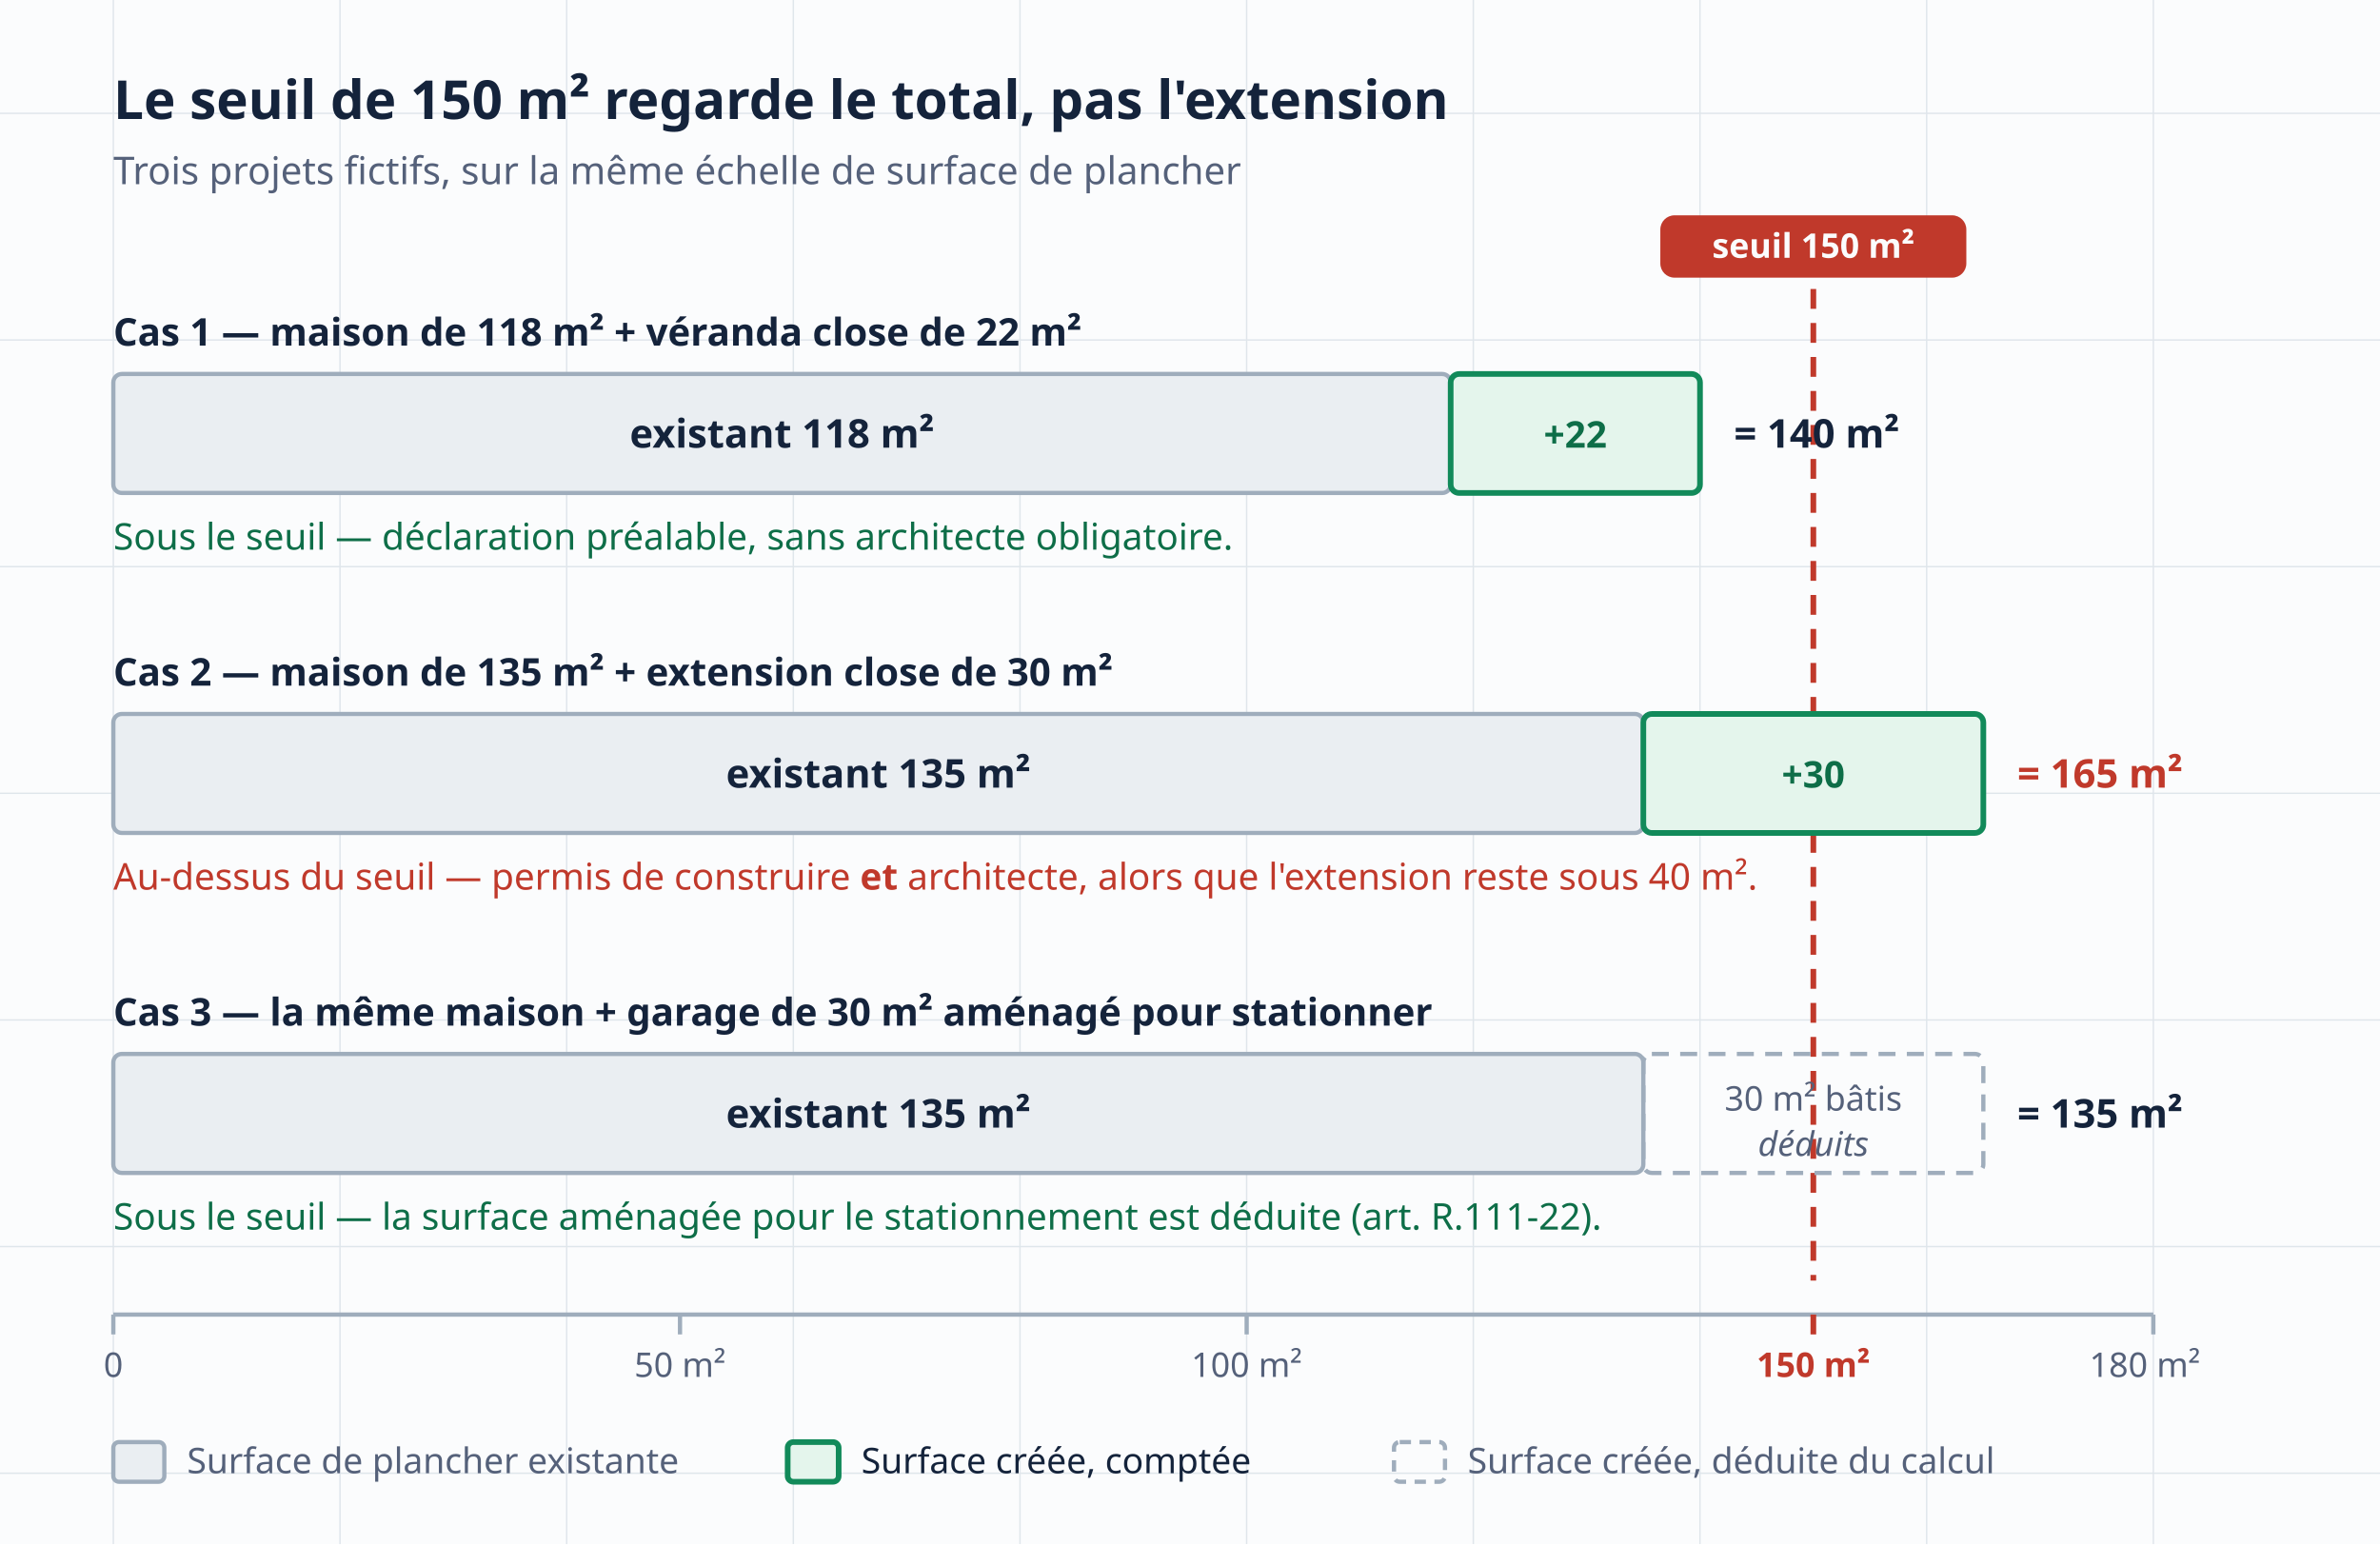
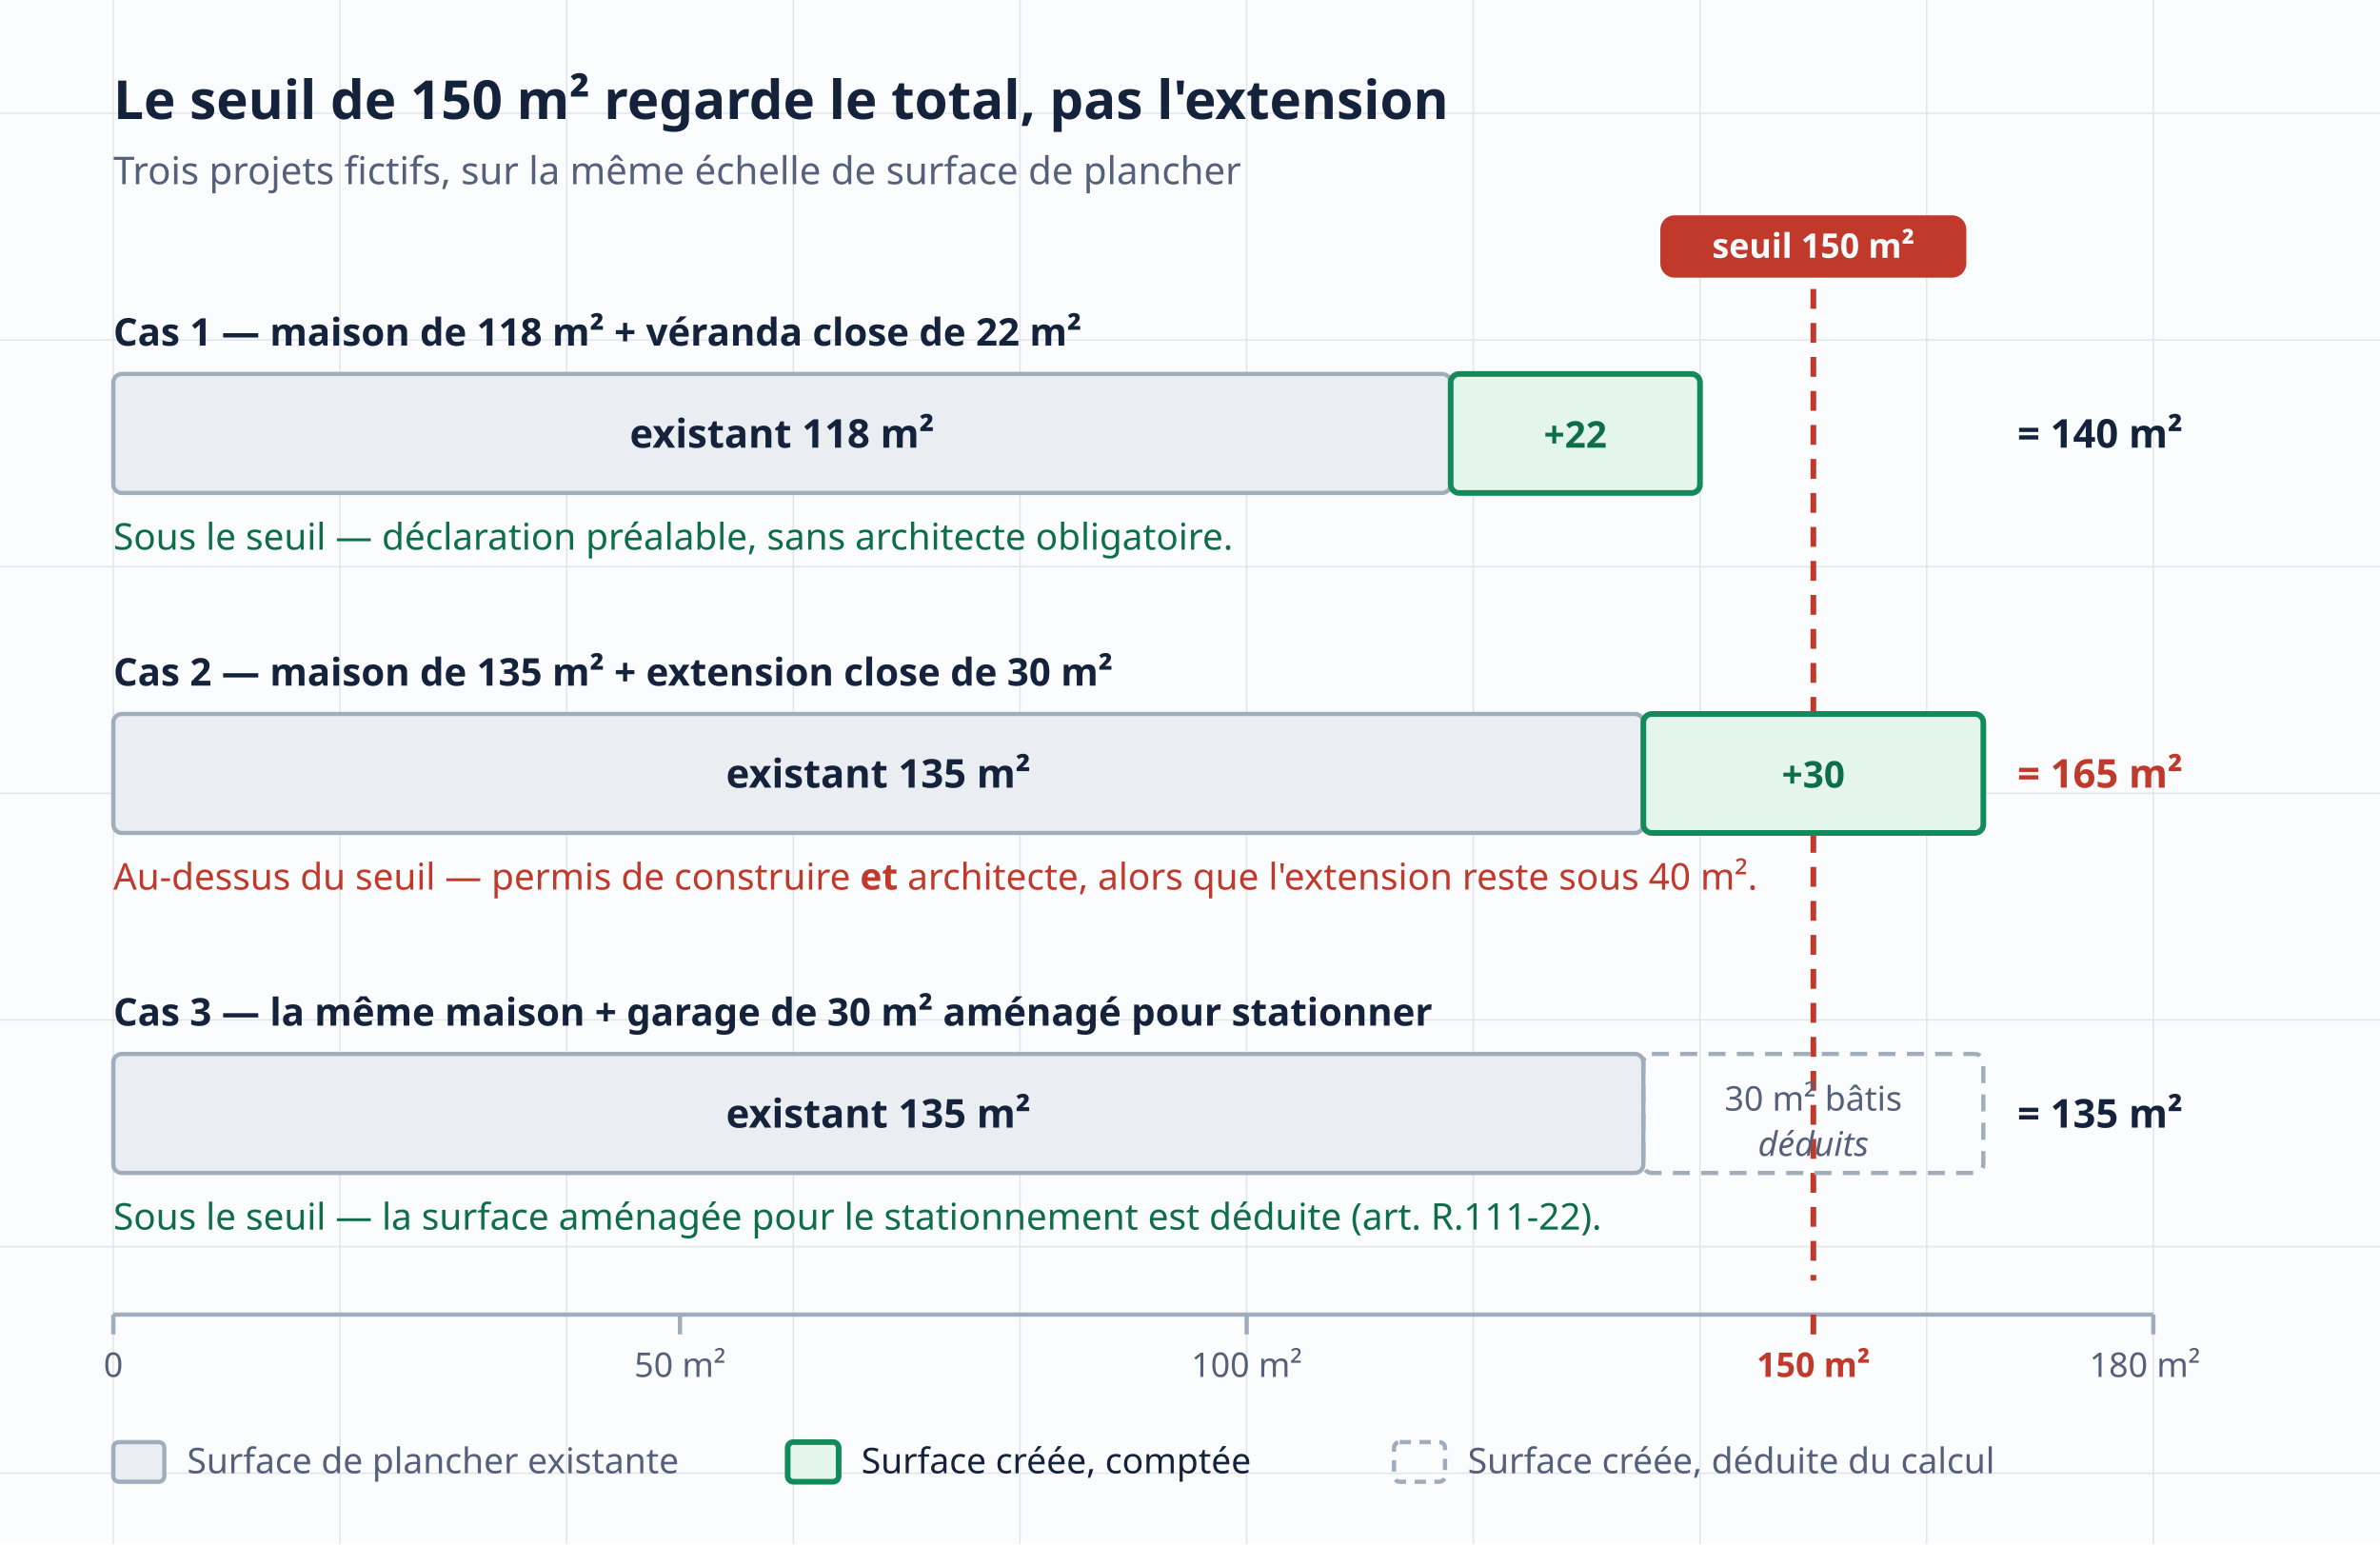
<svg xmlns="http://www.w3.org/2000/svg" viewBox="0 0 840 545" width="840" height="545" role="img" aria-labelledby="ttat dtat" font-family="IBM Plex Sans, system-ui, sans-serif">
  <rect width="840" height="545" fill="#FBFCFD" />
  <g stroke="#C9D3DD" stroke-width=".5" opacity=".55">
    <path d="M40 0V545M120 0V545M200 0V545M280 0V545M360 0V545M440 0V545M520 0V545M600 0V545M680 0V545M760 0V545" />
    <path d="M0 40H840M0 120H840M0 200H840M0 280H840M0 360H840M0 440H840M0 520H840" />
  </g>
  <text x="40" y="42" fill="#14233B" font-size="19" font-weight="600">Le seuil de 150 m² regarde le total, pas l'extension</text>
  <text x="40" y="65" fill="#55617A" font-size="13.5">Trois projets fictifs, sur la même échelle de surface de plancher</text>
  <line x1="640" y1="90" x2="640" y2="452" stroke="#C0392B" stroke-width="2" stroke-dasharray="7 5" />
  <rect x="586" y="76" width="108" height="22" rx="5" fill="#C0392B" />
  <text x="640" y="91" text-anchor="middle" fill="#FBFCFD" font-size="12" font-weight="600">seuil 150 m²</text>
  <text x="40" y="122" fill="#14233B" font-size="13.5" font-weight="600">Cas 1 — maison de 118 m² + véranda close de 22 m²</text>
  <rect x="40" y="132" width="472" height="42" rx="3" fill="#EAEEF2" stroke="#9FADBC" stroke-width="1.5" />
  <text x="276" y="158" text-anchor="middle" fill="#14233B" font-size="14" font-weight="600">existant 118 m²</text>
  <rect x="512" y="132" width="88" height="42" rx="3" fill="#E4F5EC" stroke="#128A5A" stroke-width="2" />
  <text x="556" y="158" text-anchor="middle" fill="#0E6E48" font-size="13" font-weight="600">+22</text>
-   <text x="612" y="158" fill="#14233B" font-size="14" font-weight="600">= 140 m²</text>
+   <text x="712" y="158" fill="#14233B" font-size="14" font-weight="600">= 140 m²</text>
  <text x="40" y="194" fill="#0E6E48" font-size="13">Sous le seuil — déclaration préalable, sans architecte obligatoire.</text>
  <text x="40" y="242" fill="#14233B" font-size="13.5" font-weight="600">Cas 2 — maison de 135 m² + extension close de 30 m²</text>
  <rect x="40" y="252" width="540" height="42" rx="3" fill="#EAEEF2" stroke="#9FADBC" stroke-width="1.5" />
  <text x="310" y="278" text-anchor="middle" fill="#14233B" font-size="14" font-weight="600">existant 135 m²</text>
  <rect x="580" y="252" width="120" height="42" rx="3" fill="#E4F5EC" stroke="#128A5A" stroke-width="2" />
  <text x="640" y="278" text-anchor="middle" fill="#0E6E48" font-size="13" font-weight="600">+30</text>
  <text x="712" y="278" fill="#C0392B" font-size="14" font-weight="600">= 165 m²</text>
  <text x="40" y="314" fill="#C0392B" font-size="13">Au-dessus du seuil — permis de construire <tspan font-weight="600">et</tspan> architecte, alors que l'extension reste sous 40 m².</text>
  <text x="40" y="362" fill="#14233B" font-size="13.5" font-weight="600">Cas 3 — la même maison + garage de 30 m² aménagé pour stationner</text>
  <rect x="40" y="372" width="540" height="42" rx="3" fill="#EAEEF2" stroke="#9FADBC" stroke-width="1.5" />
  <text x="310" y="398" text-anchor="middle" fill="#14233B" font-size="14" font-weight="600">existant 135 m²</text>
  <rect x="580" y="372" width="120" height="42" rx="3" fill="none" stroke="#9FADBC" stroke-width="1.5" stroke-dasharray="6 4" />
  <text x="640" y="392" text-anchor="middle" fill="#55617A" font-size="12">30 m² bâtis</text>
  <text x="640" y="408" text-anchor="middle" fill="#55617A" font-size="12" font-style="italic">déduits</text>
  <text x="712" y="398" fill="#14233B" font-size="14" font-weight="600">= 135 m²</text>
  <text x="40" y="434" fill="#0E6E48" font-size="13">Sous le seuil — la surface aménagée pour le stationnement est déduite (art. R.111-22).</text>
  <line x1="40" y1="464" x2="760" y2="464" stroke="#9FADBC" stroke-width="1.5" />
  <g fill="#55617A" font-size="12" text-anchor="middle">
    <line x1="40" y1="464" x2="40" y2="471" stroke="#9FADBC" stroke-width="1.5" />
    <text x="40" y="486">0</text>
    <line x1="240" y1="464" x2="240" y2="471" stroke="#9FADBC" stroke-width="1.5" />
    <text x="240" y="486">50 m²</text>
    <line x1="440" y1="464" x2="440" y2="471" stroke="#9FADBC" stroke-width="1.5" />
    <text x="440" y="486">100 m²</text>
    <line x1="640" y1="464" x2="640" y2="471" stroke="#C0392B" stroke-width="2" />
    <text x="640" y="486" fill="#C0392B" font-weight="600">150 m²</text>
    <line x1="760" y1="464" x2="760" y2="471" stroke="#9FADBC" stroke-width="1.5" />
    <text x="757" y="486">180 m²</text>
  </g>
  <g transform="translate(40,520)" font-size="12.5">
    <rect x="0" y="-11" width="18" height="14" rx="2" fill="#EAEEF2" stroke="#9FADBC" stroke-width="1.5" />
    <text x="26" y="0" fill="#55617A">Surface de plancher existante</text>
    <rect x="238" y="-11" width="18" height="14" rx="2" fill="#E4F5EC" stroke="#128A5A" stroke-width="2" />
    <text x="264" y="0" fill="#14233B">Surface créée, comptée</text>
    <rect x="452" y="-11" width="18" height="14" rx="2" fill="none" stroke="#9FADBC" stroke-width="1.5" stroke-dasharray="4 3" />
    <text x="478" y="0" fill="#55617A">Surface créée, déduite du calcul</text>
  </g>
</svg>
